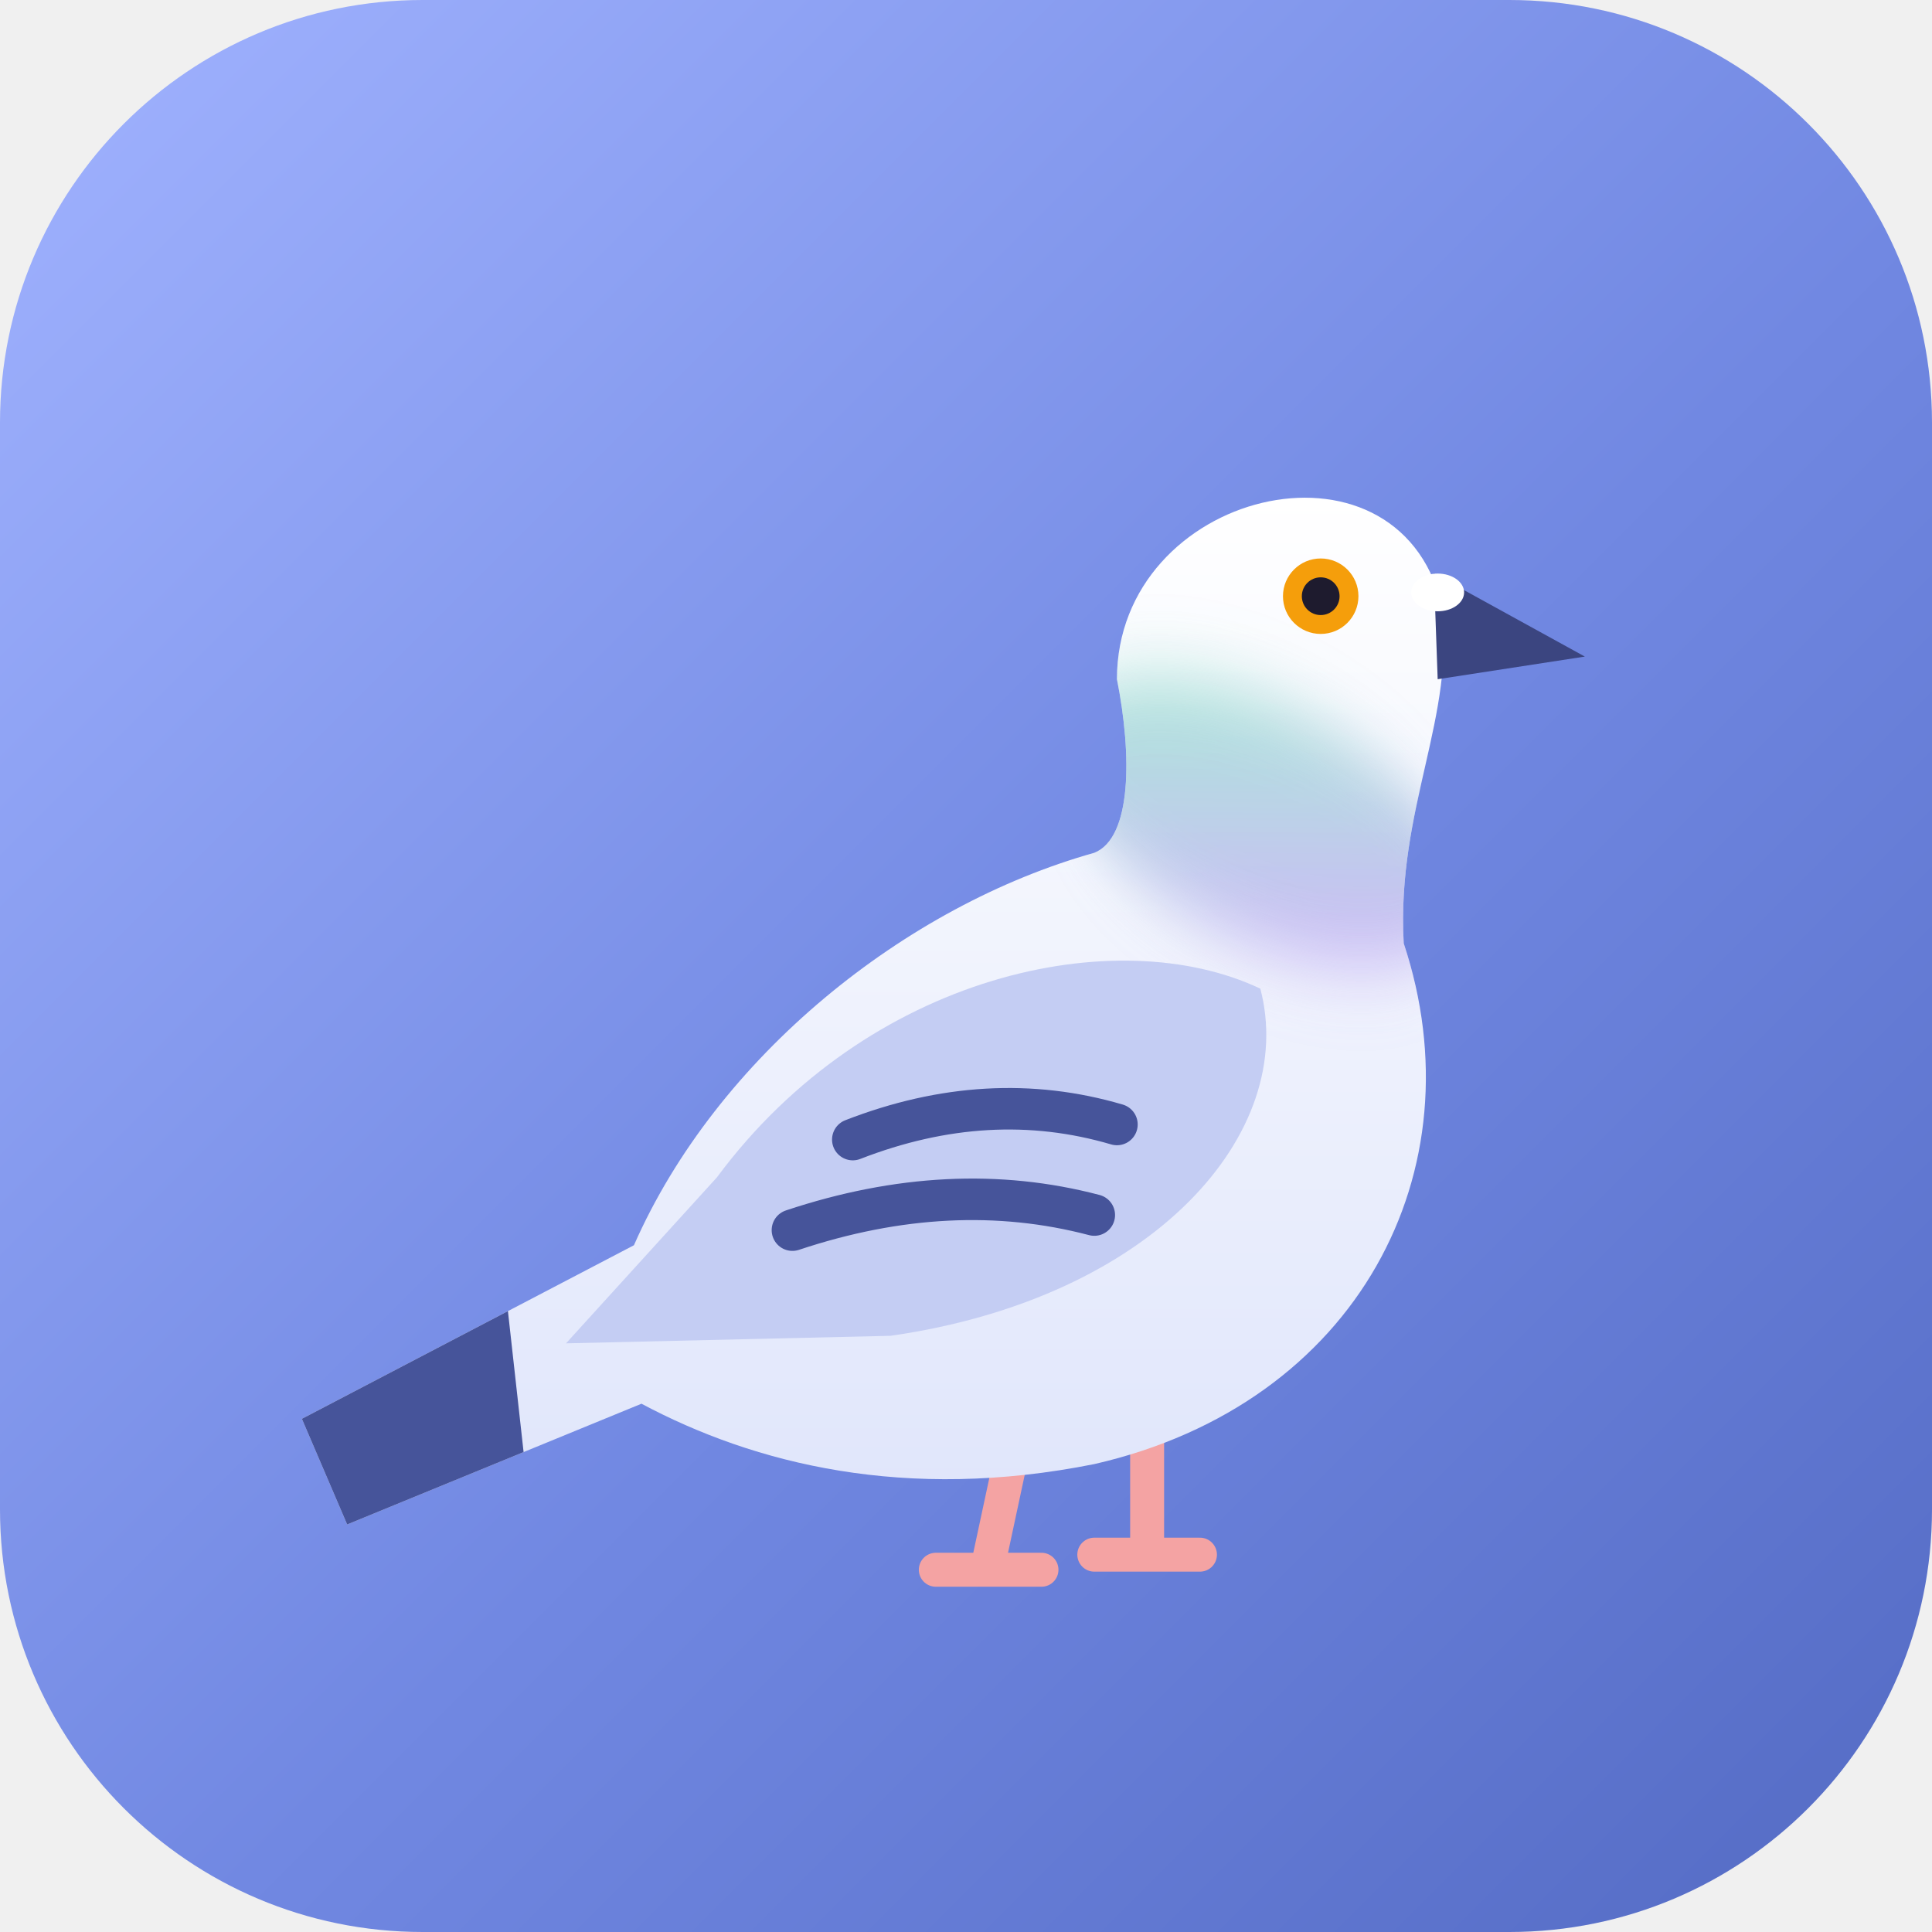
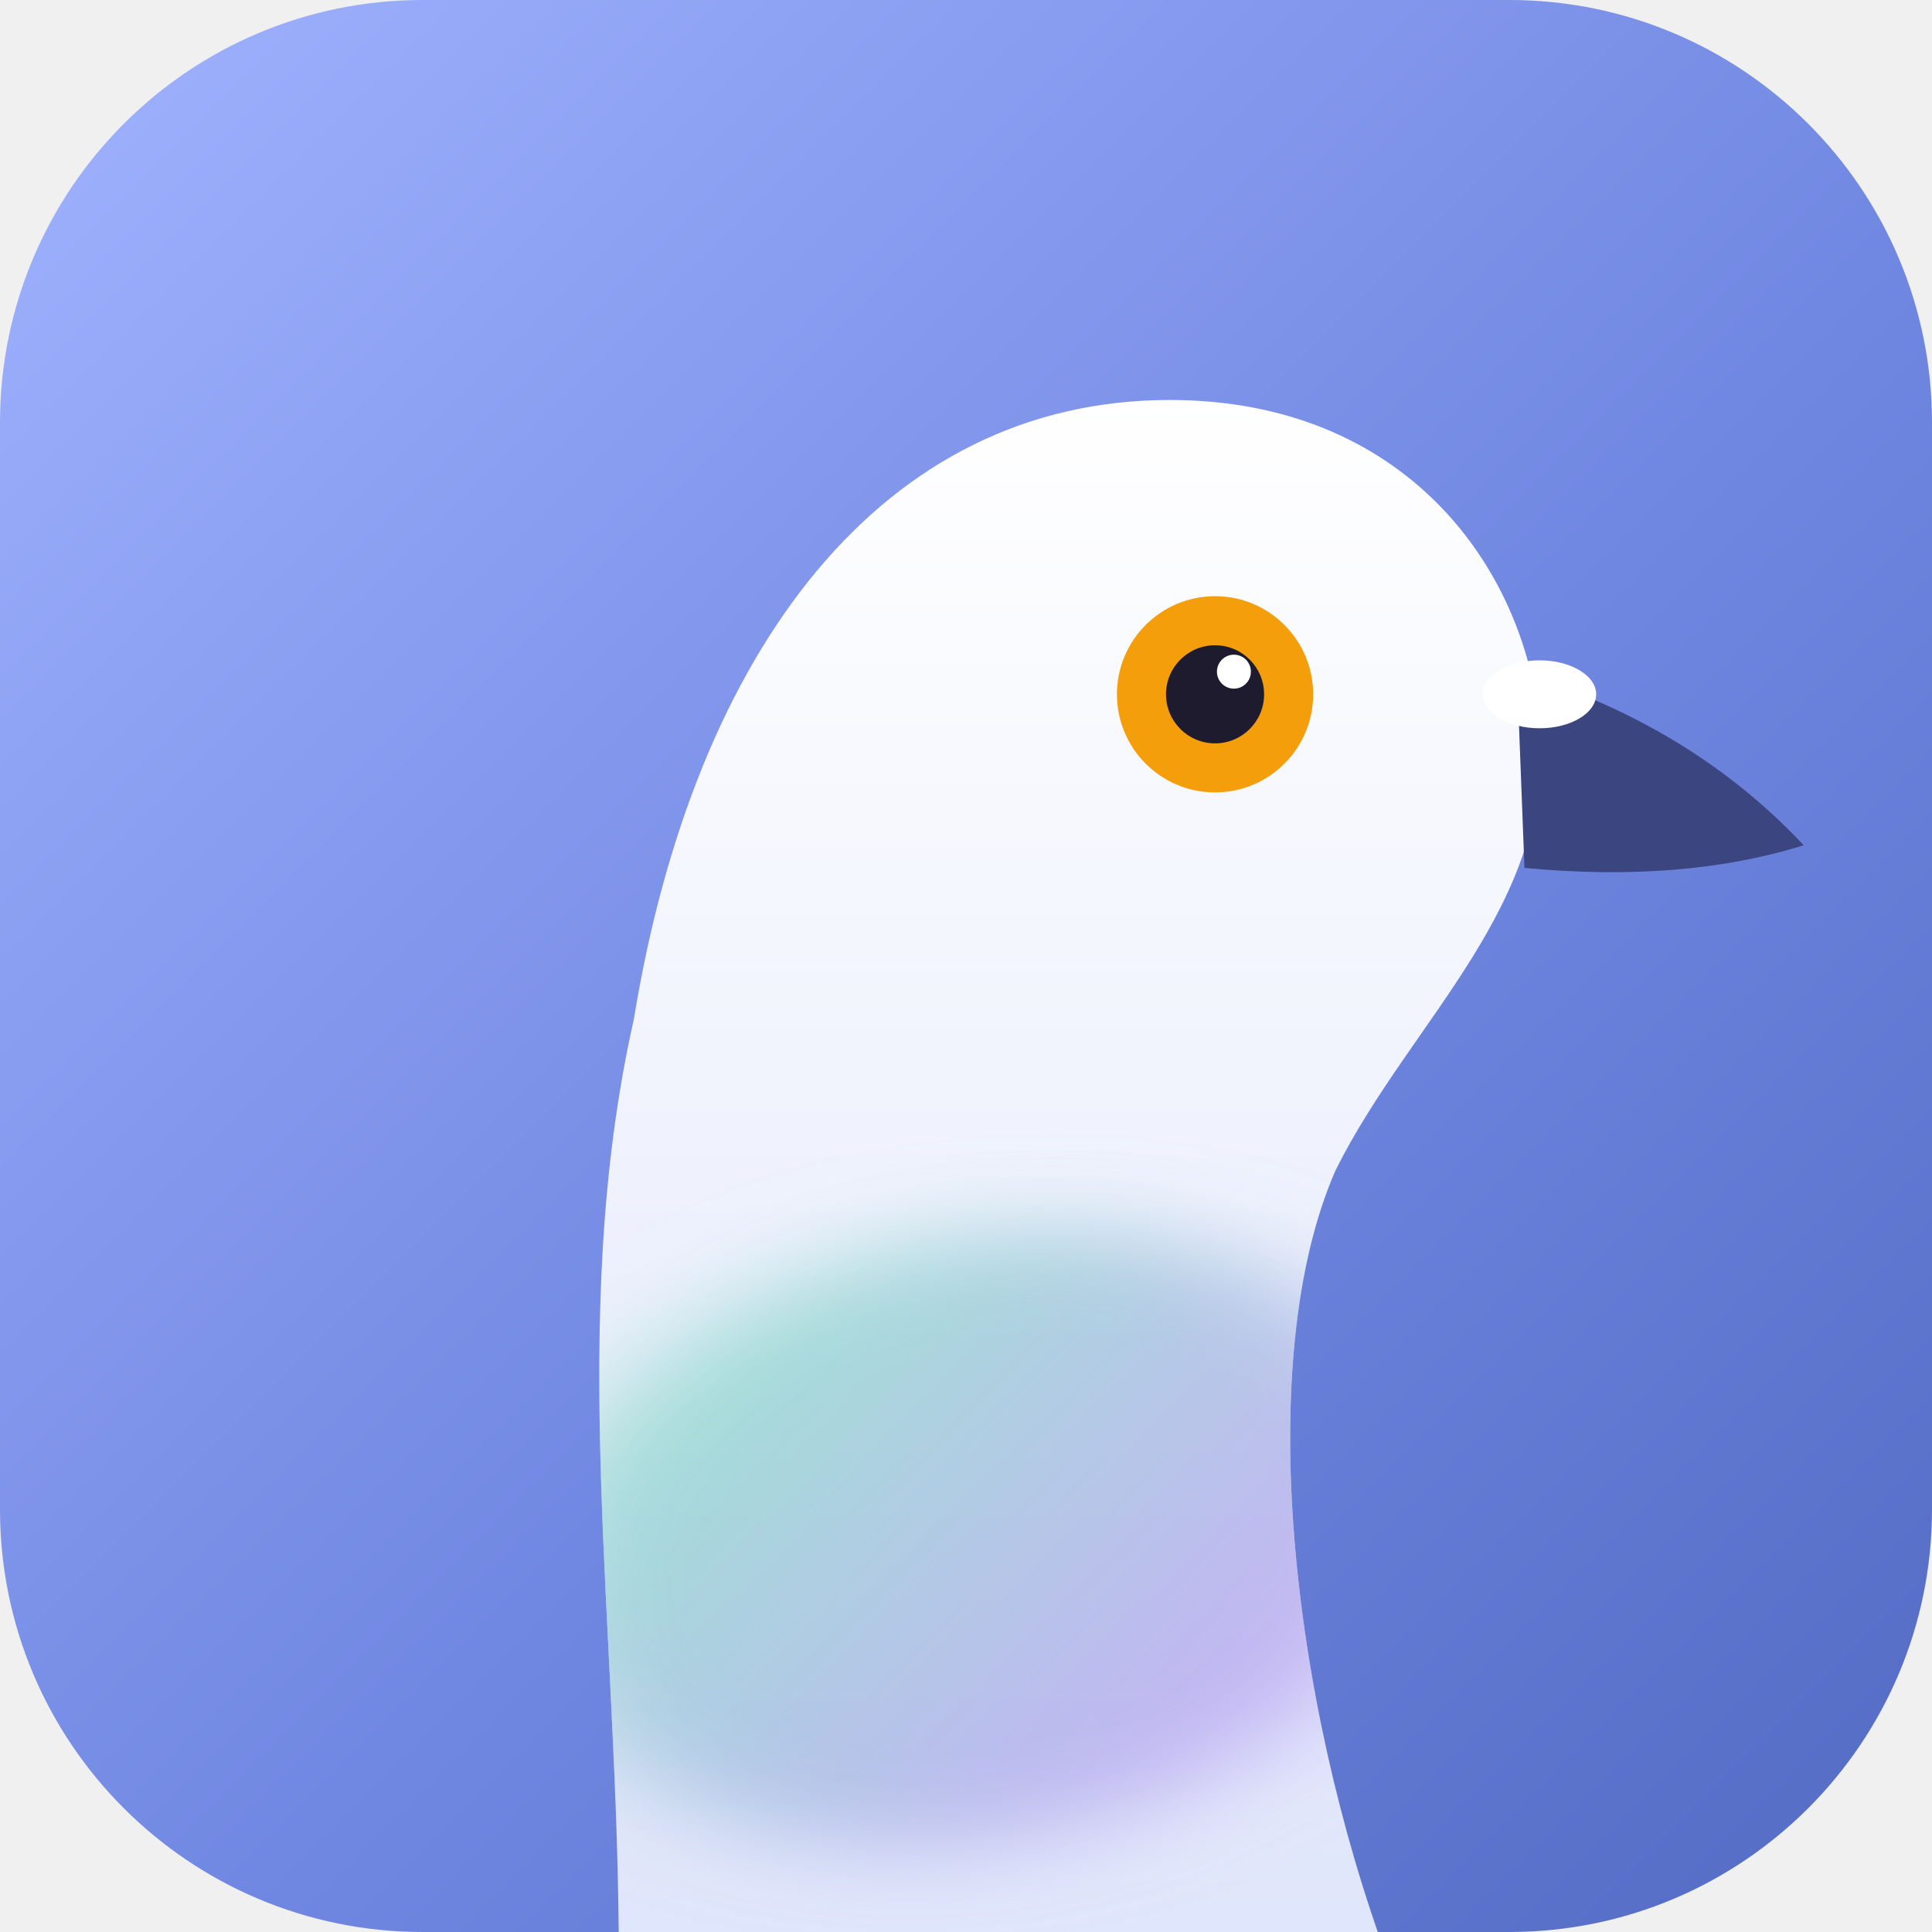
<svg xmlns="http://www.w3.org/2000/svg" viewBox="0 0 512 512">
  <defs>
    <linearGradient id="bg" x1="0" y1="0" x2="1" y2="1">
      <stop offset="0" stop-color="#a1b3ff" />
      <stop offset=".55" stop-color="#7188e2" />
      <stop offset="1" stop-color="#536ac3" />
    </linearGradient>
-     <linearGradient id="body" x1="0" y1="0" x2="0" y2="1">
+     <linearGradient id="head" x1="0" y1="0" x2="0" y2="1">
      <stop offset="0" stop-color="#ffffff" />
      <stop offset="1" stop-color="#dfe5fb" />
    </linearGradient>
    <linearGradient id="sheen" x1="0" y1="0" x2="1" y2="1">
      <stop offset="0" stop-color="#6ee7b7" />
      <stop offset="1" stop-color="#c084fc" />
    </linearGradient>
    <filter id="soft" x="-50%" y="-50%" width="200%" height="200%">
-       <feGaussianBlur stdDeviation="7" />
+       <feGaussianBlur stdDeviation="14" />
    </filter>
+     <clipPath id="tile">
+       <rect width="512" height="512" rx="112" />
+     </clipPath>
    <clipPath id="bird">
-       <path id="shape" d="M372 250C392 310 360 372 290 388C240 398 200 388 170 372L92 404L80 376L168 330C190 280 240 240 290 226C300 222 300 200 296 180C296 130 370 112 382 160C386 190 370 214 372 250Z" />
+       <path id="shape" d="M164 520C164 430 150 350 168 270C184 172 234 106 310 106C372 106 404 150 408 192C412 240 374 270 354 310C332 360 342 450 368 520Z" />
    </clipPath>
  </defs>
  <rect width="512" height="512" rx="112" fill="url(#bg)" />
-   <g stroke="#f4a3a3" stroke-width="9" stroke-linecap="round" fill="none">
-     <path d="M268 386L262 414M248 416H276" />
-     <path d="M304 380L304 410M290 412H318" />
+   <g clip-path="url(#tile)">
+     <use href="#shape" fill="url(#head)" />
+     <g clip-path="url(#bird)">
+       <ellipse cx="262" cy="410" rx="120" ry="80" transform="rotate(-12 250 420)" fill="url(#sheen)" opacity=".65" filter="url(#soft)" />
+     </g>
  </g>
-   <use href="#shape" fill="url(#body)" />
-   <g clip-path="url(#bird)">
-     <ellipse cx="334" cy="218" rx="58" ry="30" transform="rotate(28 334 218)" fill="url(#sheen)" opacity=".6" filter="url(#soft)" />
-     <path d="M190 312C230 258 296 244 334 262C344 300 306 344 236 354L150 356Z" fill="#c4cdf3" />
-     <path d="M50 352L132 324L144 432L60 444Z" fill="#46549a" />
-   </g>
-   <g stroke="#46549a" stroke-width="11" stroke-linecap="round" fill="none">
-     <path d="M226 302Q262 288 296 298" />
-     <path d="M210 326Q252 312 290 322" />
-   </g>
-   <path d="M380 152L420 174L381 180Z" fill="#3b4580" />
-   <ellipse cx="381" cy="157" rx="7" ry="5" fill="#ffffff" />
-   <circle cx="350" cy="158" r="10" fill="#f59e0b" />
-   <circle cx="350" cy="158" r="5" fill="#1e1b2e" />
+   <path d="M402 178Q448 192 478 224Q446 234 404 230Z" fill="#3b4580" />
+   <ellipse cx="408" cy="184" rx="15" ry="9" fill="#ffffff" />
+   <circle cx="322" cy="184" r="26" fill="#f59e0b" />
+   <circle cx="322" cy="184" r="13" fill="#1e1b2e" />
+   <circle cx="327" cy="178" r="4.5" fill="#ffffff" />
</svg>
